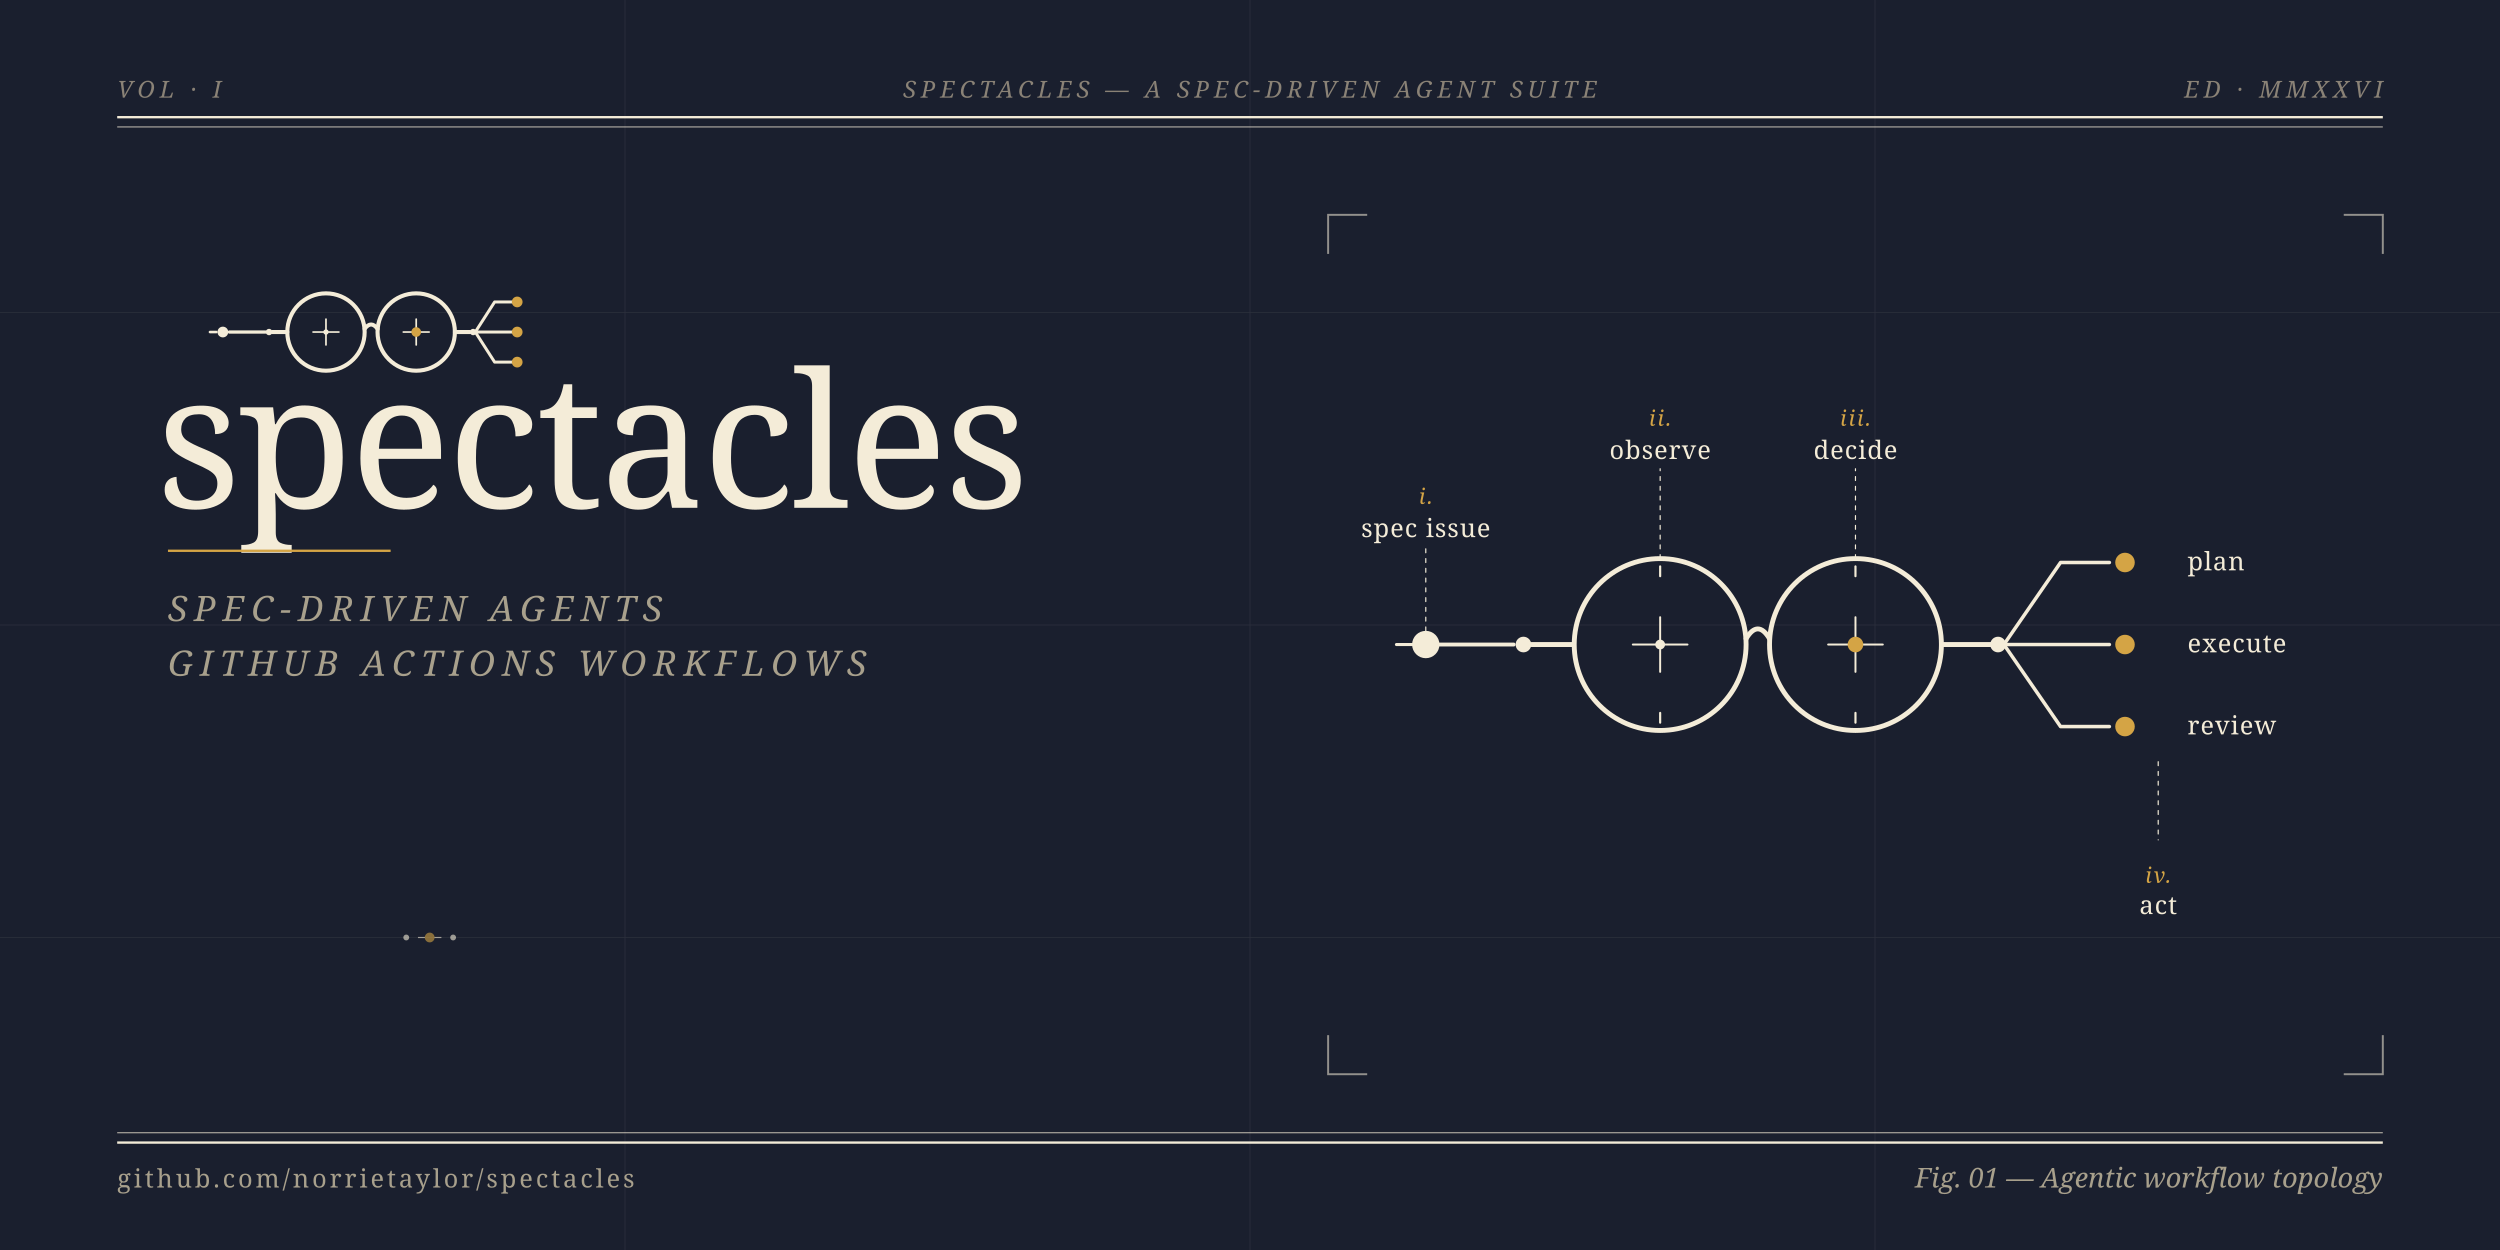
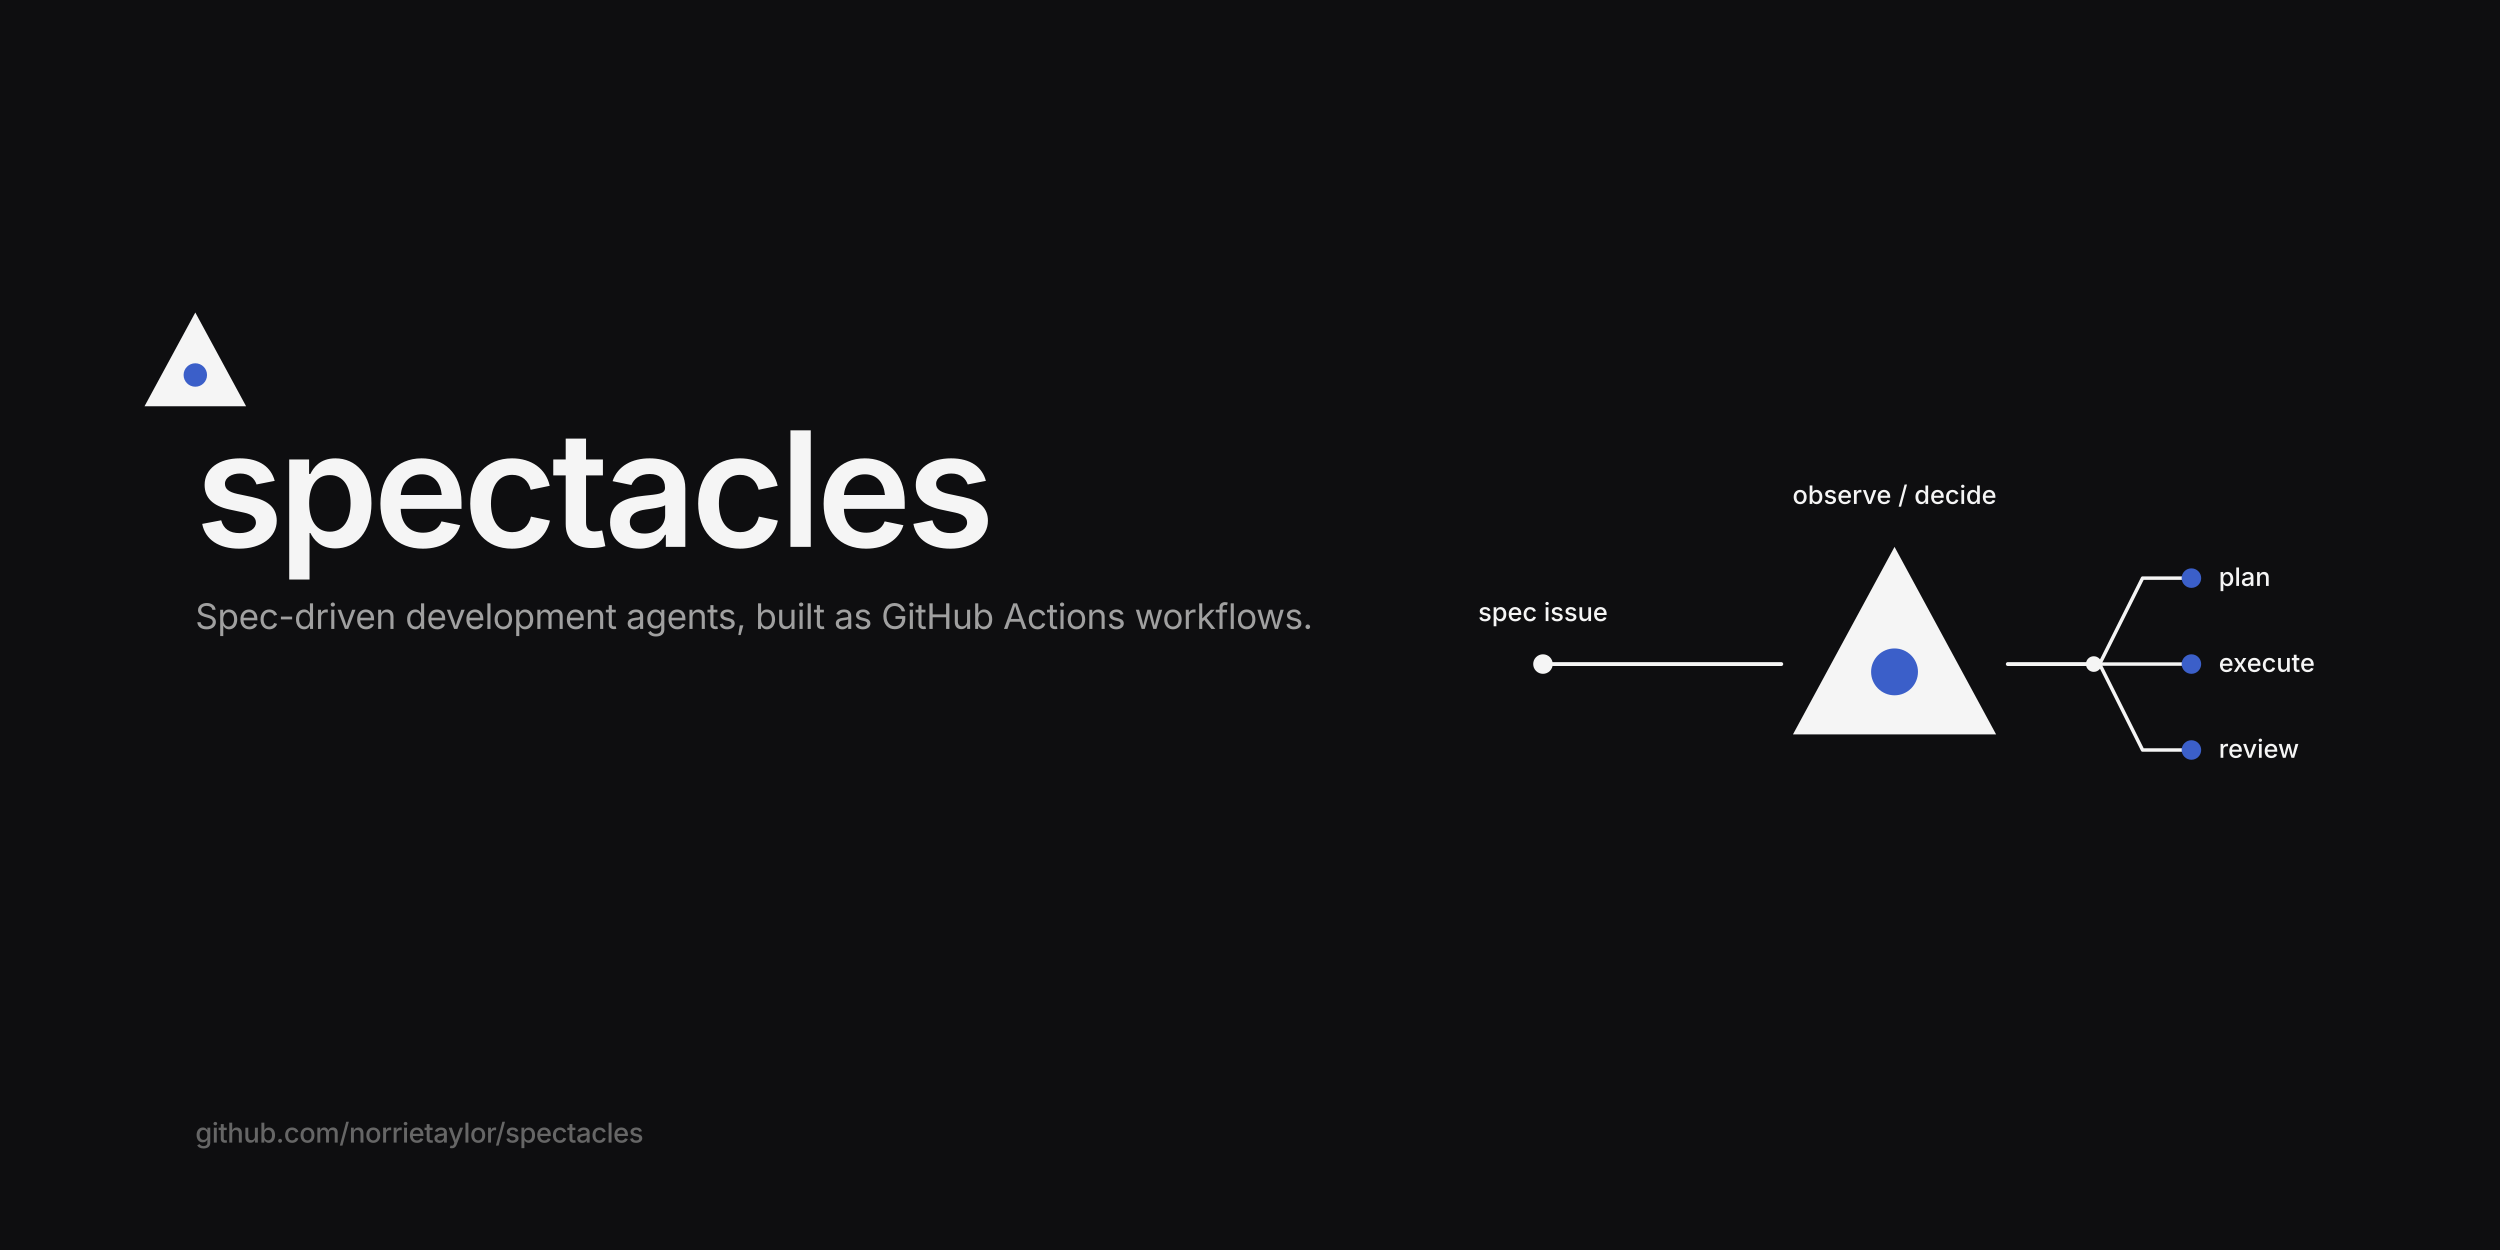
<svg xmlns="http://www.w3.org/2000/svg" viewBox="0 0 1280 640" width="1280" height="640">
-   <rect width="1280" height="640" fill="#1a1f2e" />
-   <g stroke="#f4ecd8" stroke-width="0.4" fill="none" opacity="0.08">
-     <line x1="0" y1="160" x2="1280" y2="160" />
-     <line x1="0" y1="320" x2="1280" y2="320" />
-     <line x1="0" y1="480" x2="1280" y2="480" />
-     <line x1="320" y1="0" x2="320" y2="640" />
-     <line x1="640" y1="0" x2="640" y2="640" />
-     <line x1="960" y1="0" x2="960" y2="640" />
+   <rect width="1280" height="640" fill="#0e0e10" />
+   <g transform="translate(100 280)">
+     <g transform="translate(0 -90)">
+       <g transform="scale(1.0)">
+         <path d="M 0 -30 L 26 18 L -26 18 Z" fill="#f5f5f5" />
+         <circle cx="0" cy="2" r="6" fill="#3b5fc9" />
+       </g>
+     </g>
+     <text x="0" y="0" font-family="Inter, system-ui, -apple-system, 'Segoe UI', Roboto, sans-serif" font-size="82" font-weight="600" fill="#f5f5f5" letter-spacing="-2.5">spectacles</text>
+     <text x="0" y="42" font-family="Inter, system-ui, -apple-system, 'Segoe UI', Roboto, sans-serif" font-size="18" font-weight="400" fill="#a0a0a0" letter-spacing="-0.2">Spec-driven development agents, built as GitHub Actions workflows.</text>
  </g>
-   <line x1="60" y1="60" x2="1220" y2="60" stroke="#f4ecd8" stroke-width="1.2" />
-   <line x1="60" y1="65" x2="1220" y2="65" stroke="#f4ecd8" stroke-width="0.4" />
-   <text x="60" y="50" font-family="Fraunces, Georgia, serif" font-size="12" font-style="italic" fill="#8a8276" letter-spacing="2.5">VOL · I</text>
-   <text x="640" y="50" text-anchor="middle" font-family="Fraunces, Georgia, serif" font-size="12" font-style="italic" fill="#8a8276" letter-spacing="2.5">SPECTACLES — A SPEC-DRIVEN AGENT SUITE</text>
-   <text x="1220" y="50" text-anchor="end" font-family="Fraunces, Georgia, serif" font-size="12" font-style="italic" fill="#8a8276" letter-spacing="2.5">ED · MMXXVI</text>
-   <line x1="60" y1="580" x2="1220" y2="580" stroke="#f4ecd8" stroke-width="0.4" />
-   <line x1="60" y1="585" x2="1220" y2="585" stroke="#f4ecd8" stroke-width="1.2" />
-   <text x="60" y="608" font-family="Fraunces, Georgia, serif" font-size="13" fill="#a8a08c" letter-spacing="1.5">github.com/norrietaylor/spectacles</text>
-   <text x="1220" y="608" text-anchor="end" font-family="Fraunces, Georgia, serif" font-size="14" font-style="italic" fill="#a8a08c">Fig. 01 — Agentic workflow topology</text>
-   <g transform="translate(80 260)">
-     <g transform="translate(110 -90) scale(0.55)" fill="none" stroke="#f4ecd8" stroke-linecap="round" stroke-linejoin="round">
-       <circle cx="-138" cy="0" r="5" fill="#f4ecd8" stroke="none" />
-       <line x1="-150" y1="0" x2="-144" y2="0" stroke-width="2.4" />
-       <path d="M-132 0 L -98 0" stroke-width="3" />
-       <circle cx="-95" cy="0" r="3" fill="#f4ecd8" stroke="none" />
-       <path d="M-92 0 L -78 0" stroke-width="3.8" />
-       <circle cx="-42" cy="0" r="36" stroke-width="3.8" />
-       <line x1="-54" y1="0" x2="-30" y2="0" stroke-width="1.6" />
-       <line x1="-42" y1="-12" x2="-42" y2="12" stroke-width="1.6" />
-       <circle cx="-42" cy="0" r="2.5" fill="#f4ecd8" stroke="none" />
-       <path d="M-6 -3 Q 0 -11 6 -3" stroke-width="3.8" />
-       <circle cx="42" cy="0" r="36" stroke-width="3.8" />
-       <line x1="30" y1="0" x2="54" y2="0" stroke-width="1.6" />
-       <line x1="42" y1="-12" x2="42" y2="12" stroke-width="1.6" />
-       <circle cx="42" cy="0" r="4.5" fill="#d4a445" stroke="none" />
-       <path d="M78 0 L 92 0" stroke-width="3.8" />
-       <circle cx="95" cy="0" r="3" fill="#f4ecd8" stroke="none" />
-       <path d="M97 0 L 115 -28 L 132 -28" stroke-width="2.8" />
-       <path d="M97 0 L 132 0" stroke-width="2.8" />
-       <path d="M97 0 L 115 28 L 132 28" stroke-width="2.8" />
-       <circle cx="136" cy="-28" r="5" fill="#d4a445" stroke="none" />
-       <circle cx="136" cy="0" r="5" fill="#d4a445" stroke="none" />
-       <circle cx="136" cy="28" r="5" fill="#d4a445" stroke="none" />
+   <g transform="translate(970 340)">
+     <circle cx="-180" cy="0" r="5" fill="#f5f5f5" />
+     <line x1="-175" y1="0" x2="-58.0" y2="0" stroke="#f5f5f5" stroke-width="2" stroke-linecap="round" />
+     <text x="-180" y="-22" text-anchor="middle" font-family="Inter, system-ui, -apple-system, 'Segoe UI', Roboto, sans-serif" font-size="13" font-weight="500" fill="#f5f5f5">spec issue</text>
+     <g>
+       <g transform="scale(2.0)">
+         <path d="M 0 -30 L 26 18 L -26 18 Z" fill="#f5f5f5" />
+         <circle cx="0" cy="2" r="6" fill="#3b5fc9" />
+       </g>
    </g>
-     <text x="0" y="0" font-family="Fraunces, Georgia, serif" font-size="96" font-weight="500" fill="#f4ecd8" letter-spacing="-1.5">spectacles</text>
-     <line x1="6" y1="22" x2="120" y2="22" stroke="#d4a445" stroke-width="1.2" />
-     <text x="6" y="58" font-family="Fraunces, Georgia, serif" font-size="18" font-style="italic" fill="#a8a08c" letter-spacing="3.5">SPEC-DRIVEN AGENTS</text>
-     <text x="6" y="86" font-family="Fraunces, Georgia, serif" font-size="18" font-style="italic" fill="#a8a08c" letter-spacing="3.5">GITHUB ACTIONS WORKFLOWS</text>
+     <text x="0" y="-82.0" text-anchor="middle" font-family="Inter, system-ui, -apple-system, 'Segoe UI', Roboto, sans-serif" font-size="13" font-weight="500" fill="#f5f5f5">observe / decide</text>
+     <line x1="58.0" y1="0" x2="99.0" y2="0" stroke="#f5f5f5" stroke-width="2" stroke-linecap="round" />
+     <circle cx="102.0" cy="0" r="4" fill="#f5f5f5" />
+     <path d="M 105.0 0 L 127.0 -44 L 147.0 -44" stroke="#f5f5f5" stroke-width="1.8" fill="none" stroke-linecap="round" stroke-linejoin="round" />
+     <circle cx="152.0" cy="-44" r="5" fill="#3b5fc9" />
+     <text x="166.0" y="-40" font-family="Inter, system-ui, -apple-system, 'Segoe UI', Roboto, sans-serif" font-size="13" font-weight="500" fill="#f5f5f5">plan</text>
+     <line x1="105.0" y1="0" x2="147.0" y2="0" stroke="#f5f5f5" stroke-width="1.8" stroke-linecap="round" />
+     <circle cx="152.0" cy="0" r="5" fill="#3b5fc9" />
+     <text x="166.0" y="4" font-family="Inter, system-ui, -apple-system, 'Segoe UI', Roboto, sans-serif" font-size="13" font-weight="500" fill="#f5f5f5">execute</text>
+     <path d="M 105.0 0 L 127.0 44 L 147.0 44" stroke="#f5f5f5" stroke-width="1.8" fill="none" stroke-linecap="round" stroke-linejoin="round" />
+     <circle cx="152.0" cy="44" r="5" fill="#3b5fc9" />
+     <text x="166.0" y="48" font-family="Inter, system-ui, -apple-system, 'Segoe UI', Roboto, sans-serif" font-size="13" font-weight="500" fill="#f5f5f5">review</text>
  </g>
-   <g stroke="#f4ecd8" stroke-width="1" fill="none" opacity="0.55">
-     <path d="M680 130 L 680 110 L 700 110" />
-     <path d="M1200 110 L 1220 110 L 1220 130" />
-     <path d="M680 530 L 680 550 L 700 550" />
-     <path d="M1200 550 L 1220 550 L 1220 530" />
-   </g>
-   <g transform="translate(950 330)" fill="none" stroke="#f4ecd8" stroke-linecap="round" stroke-linejoin="round">
-     <circle cx="-220" cy="0" r="7" fill="#f4ecd8" stroke="none" />
-     <line x1="-235" y1="0" x2="-225" y2="0" stroke-width="1.6" />
-     <line x1="-220" y1="-7" x2="-220" y2="-50" stroke-width="0.6" stroke-dasharray="2 3" />
-     <text x="-220" y="-72" text-anchor="middle" font-family="Fraunces, Georgia, serif" font-size="11" font-weight="500" font-style="italic" fill="#d4a445" stroke="none" letter-spacing="1">i.</text>
-     <text x="-220" y="-55" text-anchor="middle" font-family="Fraunces, Georgia, serif" font-size="13" fill="#f4ecd8" stroke="none" letter-spacing="0.5">spec issue</text>
-     <path d="M-213 0 L -175 0" stroke-width="2" />
-     <circle cx="-170" cy="0" r="4" fill="#f4ecd8" stroke="none" />
-     <path d="M-166 0 L -145 0" stroke-width="2.5" />
-     <circle cx="-100" cy="0" r="44" stroke-width="2.5" />
-     <line x1="-114" y1="0" x2="-86" y2="0" stroke-width="1" />
-     <line x1="-100" y1="-14" x2="-100" y2="14" stroke-width="1" />
-     <circle cx="-100" cy="0" r="2.5" fill="#f4ecd8" stroke="none" />
-     <line x1="-100" y1="-40" x2="-100" y2="-35" stroke-width="1.1" />
-     <line x1="-100" y1="35" x2="-100" y2="40" stroke-width="1.1" />
-     <line x1="-100" y1="-44" x2="-100" y2="-90" stroke-width="0.6" stroke-dasharray="2 3" />
-     <text x="-100" y="-112" text-anchor="middle" font-family="Fraunces, Georgia, serif" font-size="11" font-weight="500" font-style="italic" fill="#d4a445" stroke="none" letter-spacing="1">ii.</text>
-     <text x="-100" y="-95" text-anchor="middle" font-family="Fraunces, Georgia, serif" font-size="13" fill="#f4ecd8" stroke="none" letter-spacing="0.5">observe</text>
-     <path d="M-56 -3 Q -50 -13 -44 -3" stroke-width="2.5" />
-     <circle cx="0" cy="0" r="44" stroke-width="2.5" />
-     <line x1="-14" y1="0" x2="14" y2="0" stroke-width="1" />
-     <line x1="0" y1="-14" x2="0" y2="14" stroke-width="1" />
-     <circle cx="0" cy="0" r="4" fill="#d4a445" stroke="none" />
-     <line x1="0" y1="-40" x2="0" y2="-35" stroke-width="1.1" />
-     <line x1="0" y1="35" x2="0" y2="40" stroke-width="1.1" />
-     <line x1="0" y1="-44" x2="0" y2="-90" stroke-width="0.6" stroke-dasharray="2 3" />
-     <text x="0" y="-112" text-anchor="middle" font-family="Fraunces, Georgia, serif" font-size="11" font-weight="500" font-style="italic" fill="#d4a445" stroke="none" letter-spacing="1">iii.</text>
-     <text x="0" y="-95" text-anchor="middle" font-family="Fraunces, Georgia, serif" font-size="13" fill="#f4ecd8" stroke="none" letter-spacing="0.5">decide</text>
-     <path d="M44 0 L 70 0" stroke-width="2.5" />
-     <circle cx="73" cy="0" r="4" fill="#f4ecd8" stroke="none" />
-     <path d="M76 0 L 105 -42 L 130 -42" stroke-width="1.8" />
-     <path d="M76 0 L 130 0" stroke-width="1.8" />
-     <path d="M76 0 L 105 42 L 130 42" stroke-width="1.8" />
-     <circle cx="138" cy="-42" r="5" fill="#d4a445" stroke="none" />
-     <circle cx="138" cy="0" r="5" fill="#d4a445" stroke="none" />
-     <circle cx="138" cy="42" r="5" fill="#d4a445" stroke="none" />
-     <text x="170" y="-38" font-family="Fraunces, Georgia, serif" font-size="13" fill="#f4ecd8" stroke="none" letter-spacing="0.5">plan</text>
-     <text x="170" y="4" font-family="Fraunces, Georgia, serif" font-size="13" fill="#f4ecd8" stroke="none" letter-spacing="0.5">execute</text>
-     <text x="170" y="46" font-family="Fraunces, Georgia, serif" font-size="13" fill="#f4ecd8" stroke="none" letter-spacing="0.5">review</text>
-     <line x1="155" y1="60" x2="155" y2="100" stroke-width="0.6" stroke-dasharray="2 3" />
-     <text x="155" y="122" text-anchor="middle" font-family="Fraunces, Georgia, serif" font-size="11" font-weight="500" font-style="italic" fill="#d4a445" stroke="none" letter-spacing="1">iv.</text>
-     <text x="155" y="138" text-anchor="middle" font-family="Fraunces, Georgia, serif" font-size="13" fill="#f4ecd8" stroke="none" letter-spacing="0.5">act</text>
-   </g>
-   <g transform="translate(220 480)" opacity="0.6">
-     <circle cx="-12" cy="0" r="1.5" fill="#f4ecd8" />
-     <line x1="-6" y1="0" x2="6" y2="0" stroke="#f4ecd8" stroke-width="0.6" />
-     <circle cx="0" cy="0" r="2.5" fill="#d4a445" />
-     <circle cx="12" cy="0" r="1.5" fill="#f4ecd8" />
-   </g>
+   <text x="100" y="585" font-family="Inter, system-ui, -apple-system, 'Segoe UI', Roboto, sans-serif" font-size="14" font-weight="500" fill="#666666" letter-spacing="-0.2">github.com/norrietaylor/spectacles</text>
</svg>
